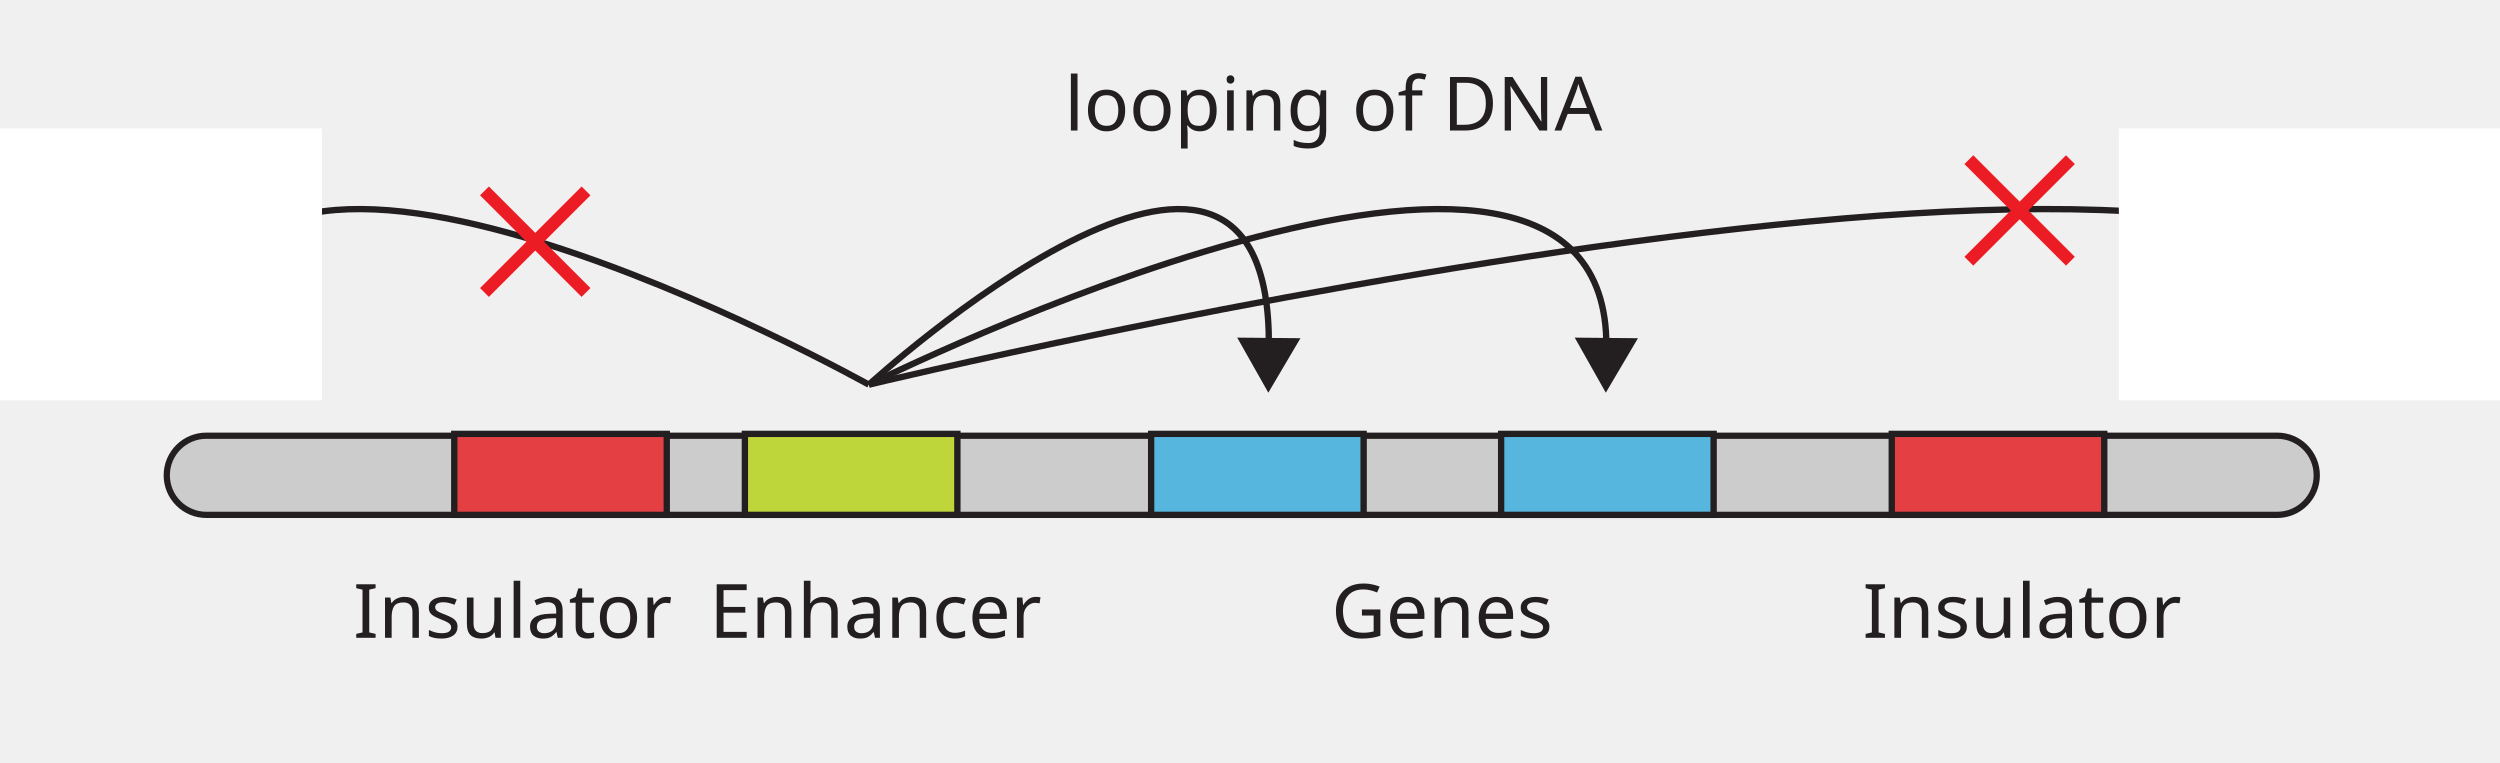
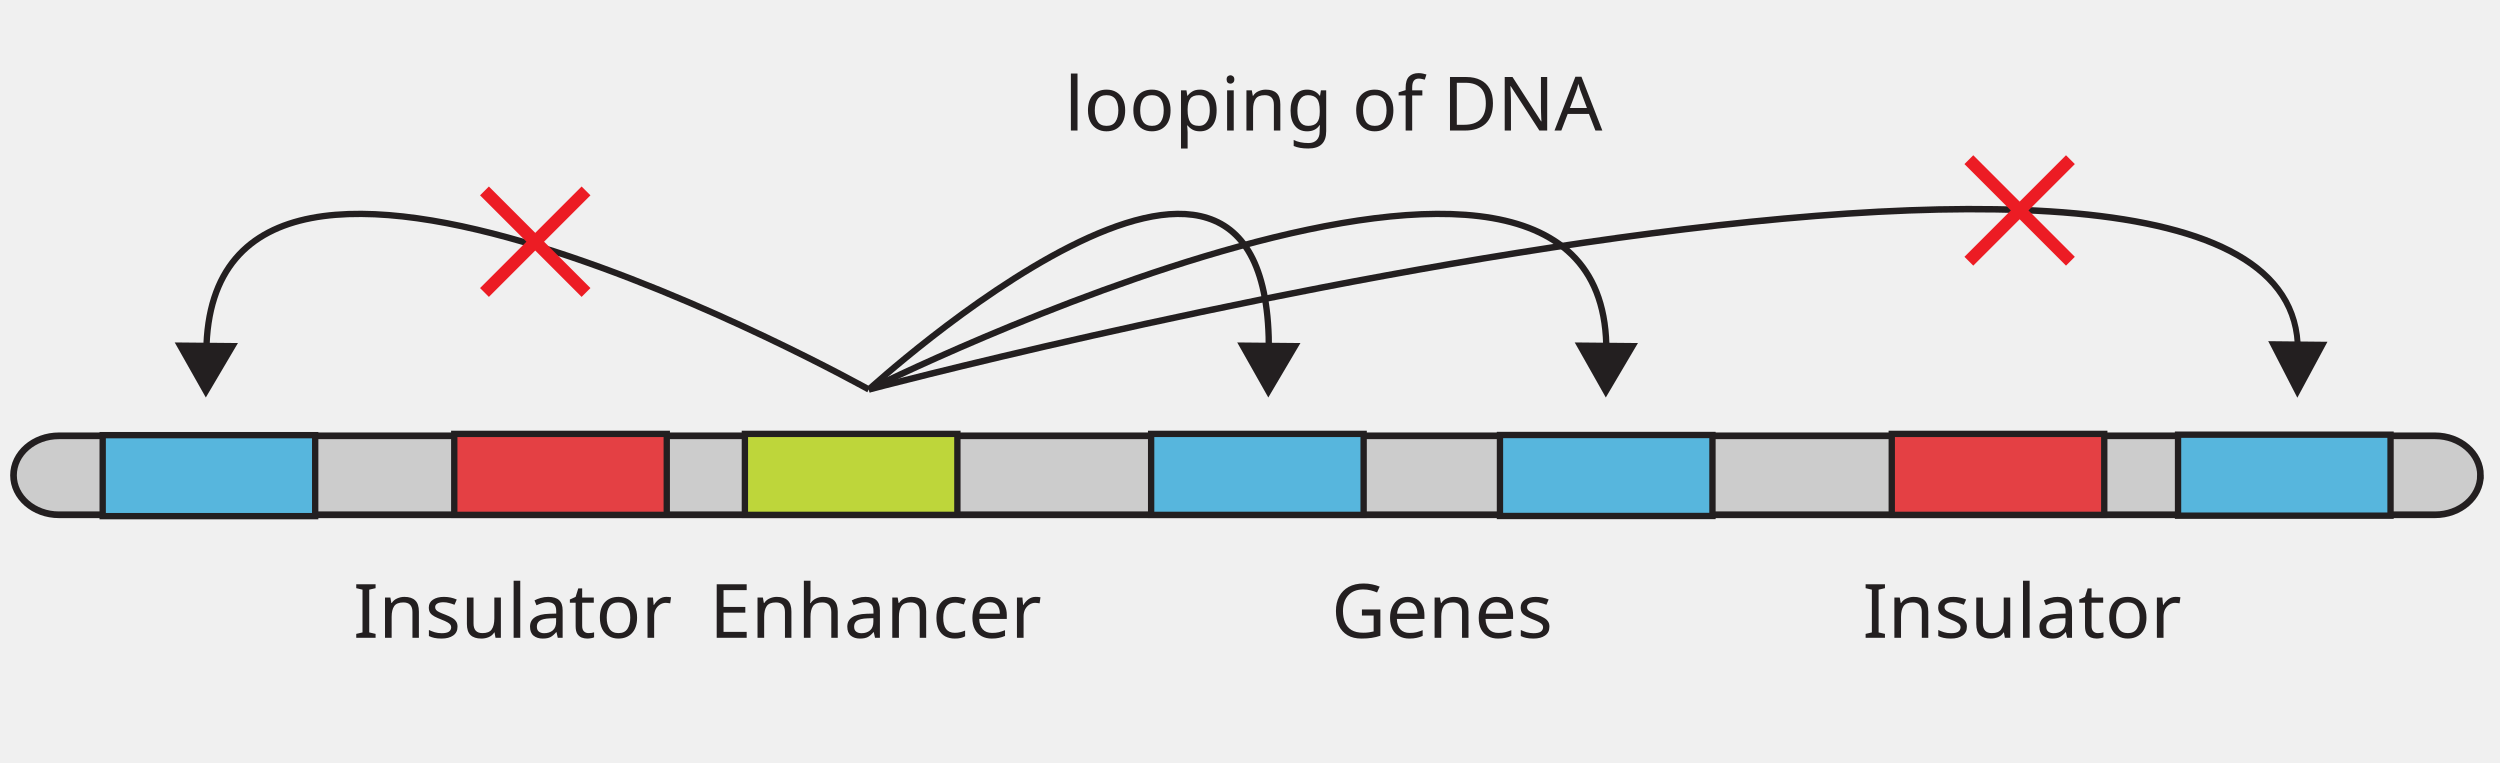
<svg xmlns="http://www.w3.org/2000/svg" version="1.1" id="Layer_1" x="0px" y="0px" width="400px" height="122.078px" viewBox="0 0 400 122.078" enable-background="new 0 0 400 122.078" xml:space="preserve">
-   <path fill="#CCCCCC" stroke="#231F20" d="M370.682,76.048c0,3.496-2.836,6.332-6.332,6.332H33.015c-3.498,0-6.333-2.836-6.333-6.332  l0,0c0-3.498,2.835-6.334,6.333-6.334H364.35C367.846,69.714,370.682,72.55,370.682,76.048L370.682,76.048z" />
-   <rect x="72.682" y="69.421" fill="#E44044" stroke="#231F20" stroke-width="1.015" width="34" height="12.959" />
-   <rect x="119.182" y="69.421" fill="#BED63A" stroke="#231F20" stroke-width="1.015" width="34" height="12.959" />
-   <rect x="302.682" y="69.421" fill="#E44044" stroke="#231F20" stroke-width="1.015" width="34" height="12.959" />
-   <rect x="240.182" y="69.421" fill="#57B6DD" stroke="#231F20" stroke-width="1.015" width="34" height="12.959" />
-   <rect x="184.182" y="69.421" fill="#57B6DD" stroke="#231F20" stroke-width="1.015" width="34" height="12.959" />
-   <g>
-     <g>
-       <path fill="none" stroke="#231F20" stroke-width="1.015" d="M139.015,61.546c0,0,64.5-59,64-6" />
-       <polygon fill="#231F20" points="197.954,54.018 202.93,62.829 208.073,54.114   " />
+   <defs id="defs71" />
+   <path fill="#cccccc" stroke="#231f20" d="m 396.876,76.048 c 0,3.487 -3.254,6.316 -7.266,6.316 H 9.429 c -4.014,0 -7.267,-2.829 -7.267,-6.316 v 0 c 0,-3.489 3.253,-6.318 7.267,-6.318 H 389.611 c 4.011,0 7.266,2.829 7.266,6.318 z" id="path2" style="stroke-width:1.07" />
+   <rect x="72.682" y="69.421" fill="#E44044" stroke="#231F20" stroke-width="1.015" width="34" height="12.959" id="rect4" />
+   <rect x="119.182" y="69.421" fill="#BED63A" stroke="#231F20" stroke-width="1.015" width="34" height="12.959" id="rect6" />
+   <rect x="302.682" y="69.421" fill="#E44044" stroke="#231F20" stroke-width="1.015" width="34" height="12.959" id="rect8" />
+   <rect x="239.994" y="69.598" fill="#57b6dd" stroke="#231f20" stroke-width="1.015" width="34" height="12.959" id="rect10" />
+   <rect x="184.182" y="69.421" fill="#57B6DD" stroke="#231F20" stroke-width="1.015" width="34" height="12.959" id="rect12" />
+   <rect x="16.43" y="69.624" fill="#57b6dd" stroke="#231f20" stroke-width="1.015" width="34" height="12.959" id="rect12-3" />
+   <g id="g20" transform="translate(-0.00112118,0.7709156)">
+     <g id="g18">
+       <path fill="none" stroke="#231f20" stroke-width="1.015" d="m 139.015,61.546 c 0,0 64.5,-59 64,-6" id="path14" />
+       <polygon fill="#231f20" points="202.93,62.829 208.073,54.114 197.954,54.018 " id="polygon16" />
    </g>
  </g>
-   <g>
-     <g>
-       <path fill="none" stroke="#231F20" stroke-width="1.015" d="M139.015,61.546c0,0-105.5-59-106-6" />
-       <polygon fill="#231F20" points="27.954,54.018 32.931,62.829 38.072,54.114   " />
+   <g id="g28" transform="translate(-0.00112118,0.7709156)">
+     <g id="g26">
+       <path fill="none" stroke="#231f20" stroke-width="1.015" d="m 139.015,61.546 c 0,0 -105.5,-59 -106,-6" id="path22" />
+       <polygon fill="#231f20" points="32.931,62.829 38.072,54.114 27.954,54.018 " id="polygon24" />
    </g>
  </g>
-   <g>
-     <g>
-       <path fill="none" stroke="#231F20" stroke-width="1.015" d="M139.015,61.546c0,0,118.5-59,118-6" />
-       <polygon fill="#231F20" points="251.955,54.018 256.93,62.829 262.073,54.114   " />
+   <g id="g36" transform="translate(-0.00112118,0.7709156)">
+     <g id="g34">
+       <path fill="none" stroke="#231f20" stroke-width="1.015" d="m 139.015,61.546 c 0,0 118.5,-59 118,-6" id="path30" />
+       <polygon fill="#231f20" points="256.93,62.829 262.073,54.114 251.955,54.018 " id="polygon32" />
    </g>
  </g>
-   <g>
-     <g>
-       <path fill="none" stroke="#231F20" stroke-width="1.015" d="M139.015,61.546c0,0,244.501-59,244.001-6" />
-       <polygon fill="#231F20" points="377.956,54.018 382.93,62.829 388.073,54.114   " />
+   <g id="g44">
+     <g id="g42" transform="matrix(0.937056,0,0,1.027116,8.749036,-0.897935)">
+       <path fill="none" stroke="#231f20" stroke-width="1.015" d="m 139.015,61.546 c 0,0 244.501,-59 244.001,-6" id="path38" />
+       <polygon fill="#231f20" points="388.073,54.114 377.956,54.018 382.93,62.829 " id="polygon40" />
    </g>
  </g>
-   <line fill="none" stroke="#EC1C24" stroke-width="2" x1="315.016" y1="25.546" x2="331.266" y2="41.796" />
-   <line fill="none" stroke="#EC1C24" stroke-width="2" x1="331.266" y1="25.546" x2="315.016" y2="41.796" />
-   <rect x="339.016" y="20.546" fill="#FFFFFF" width="67.5" height="43.5" />
-   <rect x="-15.985" y="20.546" fill="#FFFFFF" width="67.5" height="43.5" />
-   <line fill="none" stroke="#EC1C24" stroke-width="2" x1="77.515" y1="30.546" x2="93.765" y2="46.796" />
-   <line fill="none" stroke="#EC1C24" stroke-width="2" x1="93.765" y1="30.546" x2="77.515" y2="46.796" />
-   <text transform="matrix(1 0 0 1 56.5156 102.0469)" fill="#231F20" font-family="'MyriadPro-Regular'" font-size="12">Insulator</text>
-   <text transform="matrix(1 0 0 1 298.0151 102.0469)" fill="#231F20" font-family="'MyriadPro-Regular'" font-size="12">Insulator</text>
-   <text transform="matrix(1 0 0 1 113.5156 102.0469)" fill="#231F20" font-family="'MyriadPro-Regular'" font-size="12">Enhancer</text>
-   <text transform="matrix(1 0 0 1 213.0161 102.0469)" fill="#231F20" font-family="'MyriadPro-Regular'" font-size="12">Genes</text>
-   <text transform="matrix(1 0 0 1 170.3247 20.8867)" fill="#231F20" font-family="'MyriadPro-Regular'" font-size="12">looping of DNA</text>
+   <line fill="none" stroke="#EC1C24" stroke-width="2" x1="315.016" y1="25.546" x2="331.266" y2="41.796" id="line46" />
+   <line fill="none" stroke="#EC1C24" stroke-width="2" x1="331.266" y1="25.546" x2="315.016" y2="41.796" id="line48" />
+   <line fill="none" stroke="#EC1C24" stroke-width="2" x1="77.515" y1="30.546" x2="93.765" y2="46.796" id="line54" />
+   <line fill="none" stroke="#EC1C24" stroke-width="2" x1="93.765" y1="30.546" x2="77.515" y2="46.796" id="line56" />
+   <text transform="matrix(1 0 0 1 56.5156 102.0469)" fill="#231F20" font-family="'MyriadPro-Regular'" font-size="12" id="text58">Insulator</text>
+   <text transform="matrix(1 0 0 1 298.0151 102.0469)" fill="#231F20" font-family="'MyriadPro-Regular'" font-size="12" id="text60">Insulator</text>
+   <text transform="matrix(1 0 0 1 113.5156 102.0469)" fill="#231F20" font-family="'MyriadPro-Regular'" font-size="12" id="text62">Enhancer</text>
+   <text transform="matrix(1 0 0 1 213.0161 102.0469)" fill="#231F20" font-family="'MyriadPro-Regular'" font-size="12" id="text64">Genes</text>
+   <text transform="matrix(1 0 0 1 170.3247 20.8867)" fill="#231F20" font-family="'MyriadPro-Regular'" font-size="12" id="text66">looping of DNA</text>
+   <rect x="348.486" y="69.549" fill="#57b6dd" stroke="#231f20" stroke-width="1.015" width="34" height="12.959" id="rect12-6" />
</svg>
